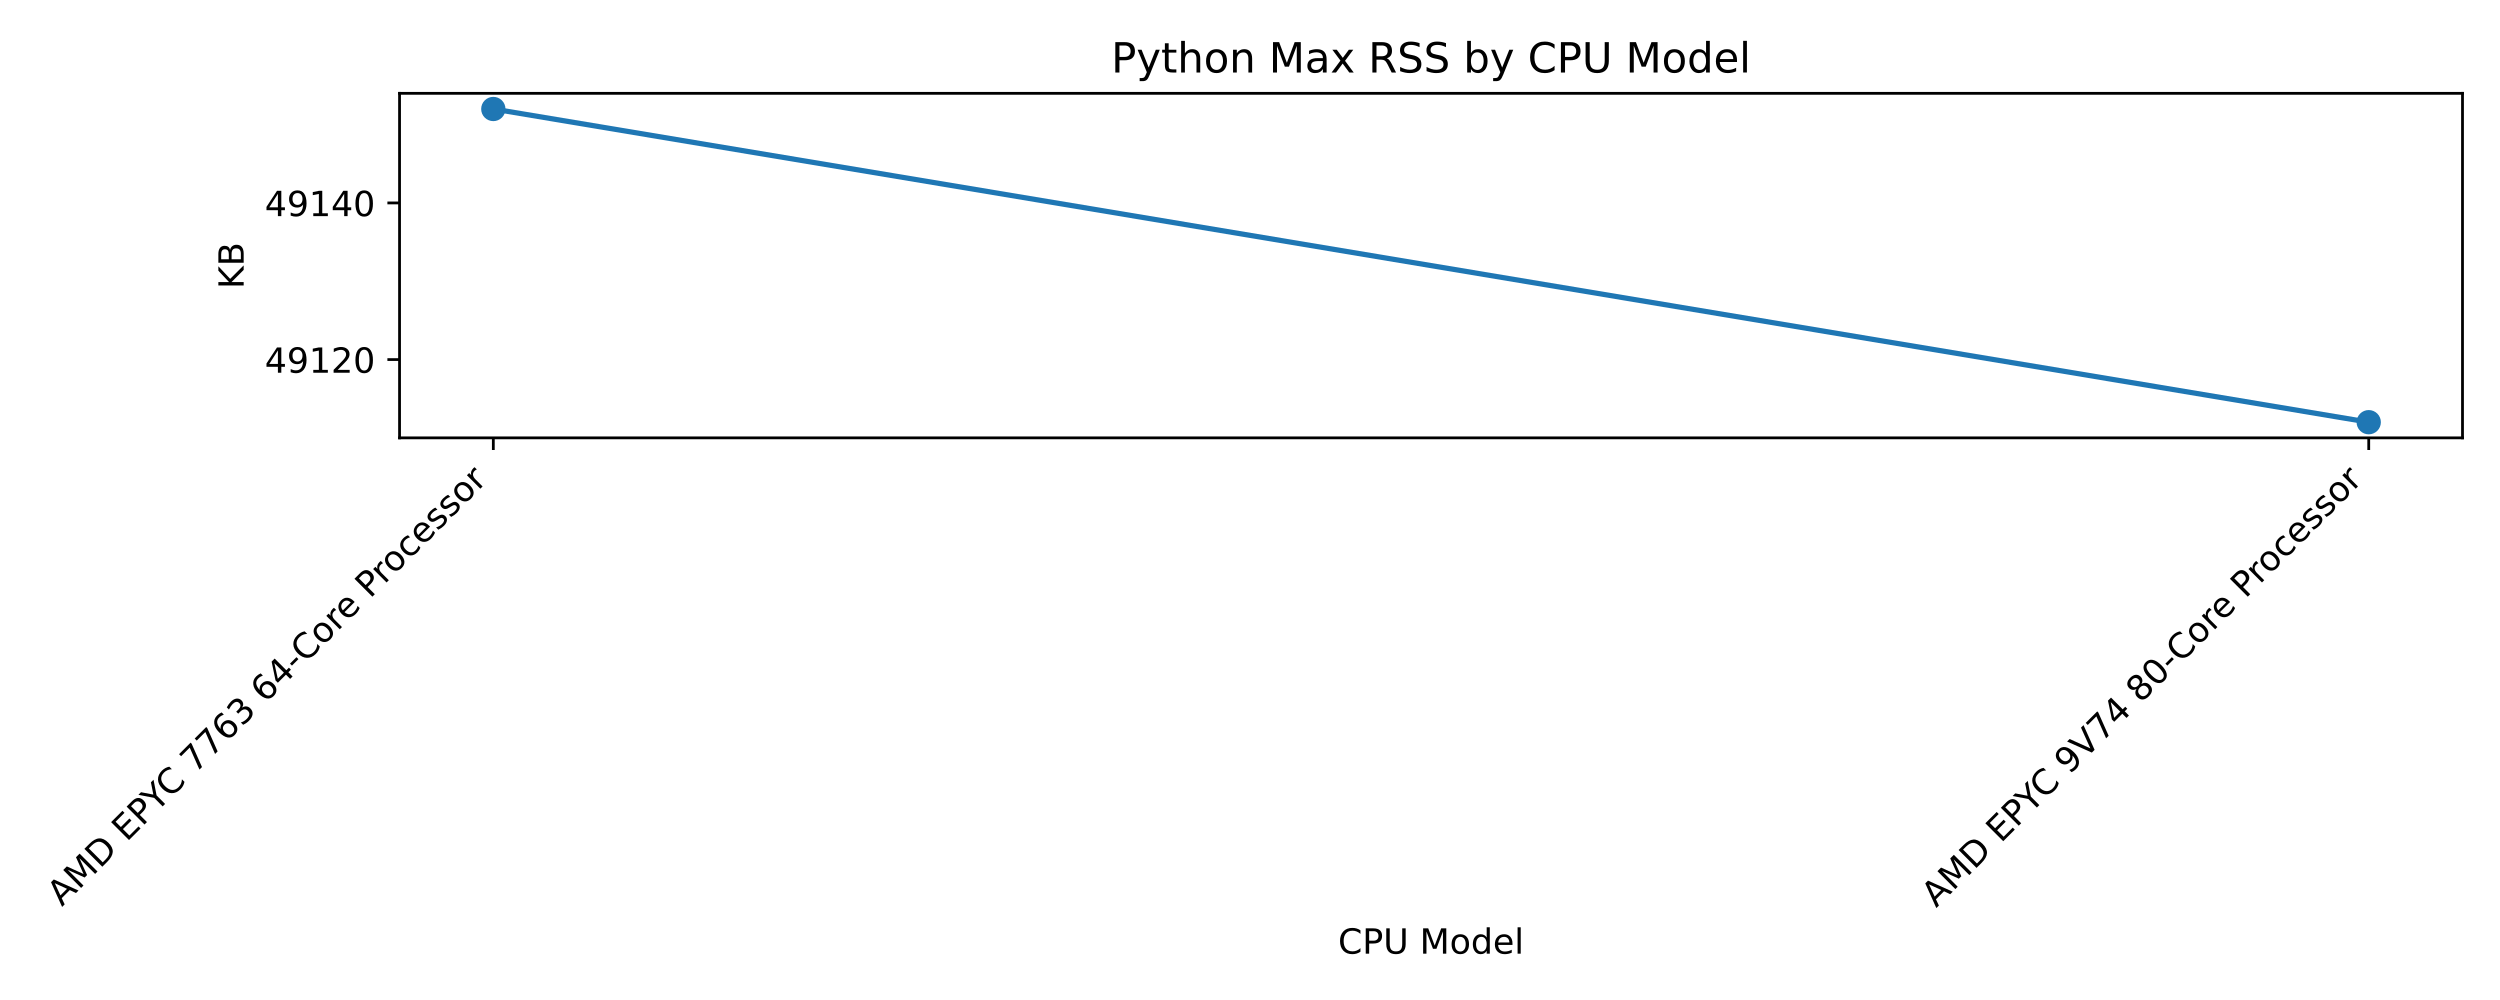
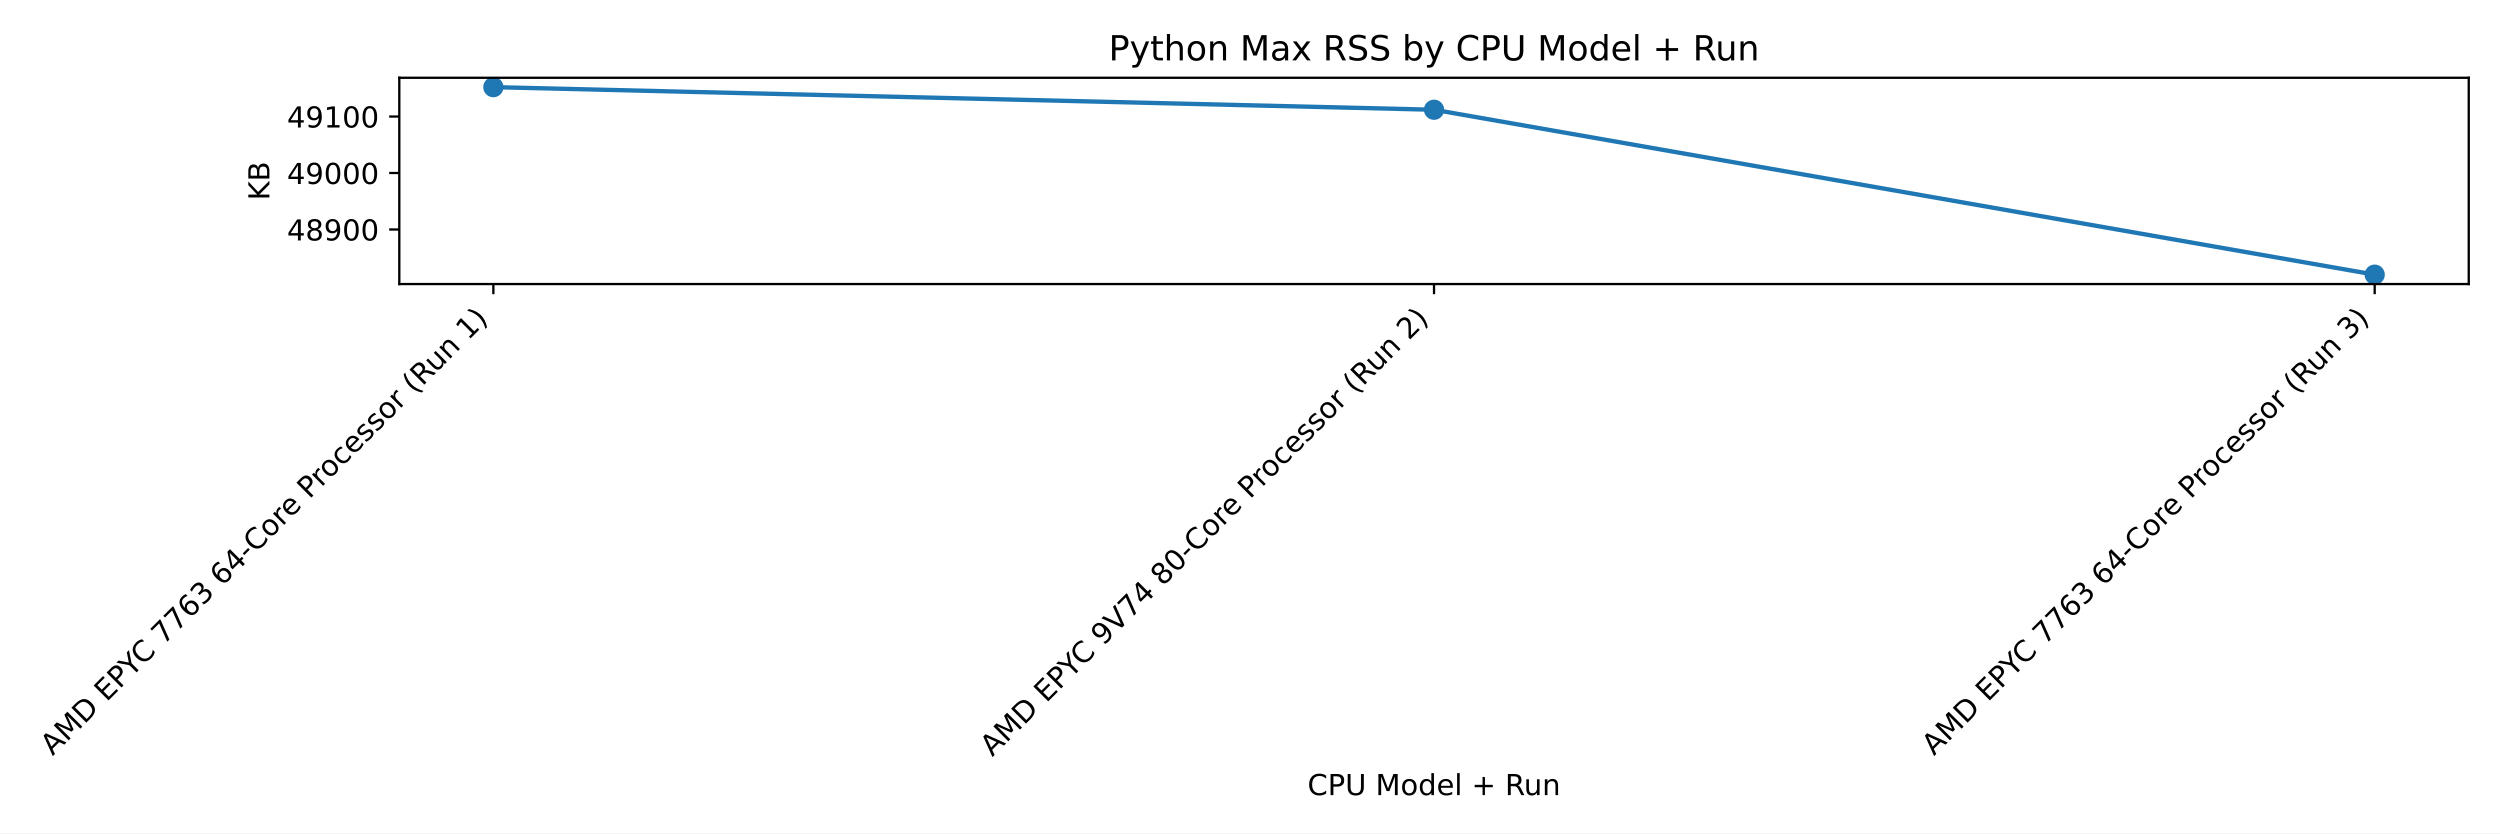
- <svg xmlns="http://www.w3.org/2000/svg" xmlns:xlink="http://www.w3.org/1999/xlink" width="720pt" height="288pt" viewBox="0 0 720 288" version="1.1">
+ <svg xmlns="http://www.w3.org/2000/svg" xmlns:xlink="http://www.w3.org/1999/xlink" width="864pt" height="288pt" viewBox="0 0 864 288" version="1.1">
  <defs>
    <style type="text/css">*{stroke-linejoin: round; stroke-linecap: butt}</style>
  </defs>
  <g id="figure_1">
    <g id="patch_1">
-       <path d="M 0 288  L 720 288  L 720 0  L 0 0  z " style="fill: #ffffff" />
+       <path d="M 0 288  L 864 288  L 864 0  L 0 0  z " style="fill: #ffffff" />
    </g>
    <g id="axes_1">
      <g id="patch_2">
-         <path d="M 115.07 126.104  L 709.2 126.104  L 709.2 26.88  L 115.07 26.88  z " style="fill: #ffffff" />
+         <path d="M 137.999 98.166  L 853.2 98.166  L 853.2 26.88  L 137.999 26.88  z " style="fill: #ffffff" />
      </g>
      <g id="matplotlib.axis_1">
        <g id="xtick_1">
          <g id="line2d_1">
            <defs>
-               <path id="m889837e024" d="M 0 0  L 0 3.5  " style="stroke: #000000; stroke-width: 0.8" />
+               <path id="m2c4b216e22" d="M 0 0  L 0 3.5  " style="stroke: #000000; stroke-width: 0.8" />
            </defs>
            <g>
-               <use xlink:href="#m889837e024" x="142.076" y="126.104" style="stroke: #000000; stroke-width: 0.8" />
+               <use xlink:href="#m2c4b216e22" x="170.508" y="98.166" style="stroke: #000000; stroke-width: 0.8" />
            </g>
          </g>
          <g id="text_1">
-             <g transform="translate(17.83196 261.2508) rotate(-45) scale(0.1 -0.1)">
+             <g transform="translate(18.19508 261.3818) rotate(-45) scale(0.1 -0.1)">
              <defs>
                <path id="DejaVuSans-41" d="M 2188 4044  L 1331 1722  L 3047 1722  L 2188 4044  z M 1831 4666  L 2547 4666  L 4325 0  L 3669 0  L 3244 1197  L 1141 1197  L 716 0  L 50 0  L 1831 4666  z " transform="scale(0.015625)" />
                <path id="DejaVuSans-4d" d="M 628 4666  L 1569 4666  L 2759 1491  L 3956 4666  L 4897 4666  L 4897 0  L 4281 0  L 4281 4097  L 3078 897  L 2444 897  L 1241 4097  L 1241 0  L 628 0  L 628 4666  z " transform="scale(0.015625)" />
                <path id="DejaVuSans-44" d="M 1259 4147  L 1259 519  L 2022 519  Q 2988 519 3436 956  Q 3884 1394 3884 2338  Q 3884 3275 3436 3711  Q 2988 4147 2022 4147  L 1259 4147  z M 628 4666  L 1925 4666  Q 3281 4666 3915 4102  Q 4550 3538 4550 2338  Q 4550 1131 3912 565  Q 3275 0 1925 0  L 628 0  L 628 4666  z " transform="scale(0.015625)" />
                <path id="DejaVuSans-20" transform="scale(0.015625)" />
                <path id="DejaVuSans-45" d="M 628 4666  L 3578 4666  L 3578 4134  L 1259 4134  L 1259 2753  L 3481 2753  L 3481 2222  L 1259 2222  L 1259 531  L 3634 531  L 3634 0  L 628 0  L 628 4666  z " transform="scale(0.015625)" />
                <path id="DejaVuSans-50" d="M 1259 4147  L 1259 2394  L 2053 2394  Q 2494 2394 2734 2622  Q 2975 2850 2975 3272  Q 2975 3691 2734 3919  Q 2494 4147 2053 4147  L 1259 4147  z M 628 4666  L 2053 4666  Q 2838 4666 3239 4311  Q 3641 3956 3641 3272  Q 3641 2581 3239 2228  Q 2838 1875 2053 1875  L 1259 1875  L 1259 0  L 628 0  L 628 4666  z " transform="scale(0.015625)" />
                <path id="DejaVuSans-59" d="M -13 4666  L 666 4666  L 1959 2747  L 3244 4666  L 3922 4666  L 2272 2222  L 2272 0  L 1638 0  L 1638 2222  L -13 4666  z " transform="scale(0.015625)" />
                <path id="DejaVuSans-43" d="M 4122 4306  L 4122 3641  Q 3803 3938 3442 4084  Q 3081 4231 2675 4231  Q 1875 4231 1450 3742  Q 1025 3253 1025 2328  Q 1025 1406 1450 917  Q 1875 428 2675 428  Q 3081 428 3442 575  Q 3803 722 4122 1019  L 4122 359  Q 3791 134 3420 21  Q 3050 -91 2638 -91  Q 1578 -91 968 557  Q 359 1206 359 2328  Q 359 3453 968 4101  Q 1578 4750 2638 4750  Q 3056 4750 3426 4639  Q 3797 4528 4122 4306  z " transform="scale(0.015625)" />
                <path id="DejaVuSans-37" d="M 525 4666  L 3525 4666  L 3525 4397  L 1831 0  L 1172 0  L 2766 4134  L 525 4134  L 525 4666  z " transform="scale(0.015625)" />
                <path id="DejaVuSans-36" d="M 2113 2584  Q 1688 2584 1439 2293  Q 1191 2003 1191 1497  Q 1191 994 1439 701  Q 1688 409 2113 409  Q 2538 409 2786 701  Q 3034 994 3034 1497  Q 3034 2003 2786 2293  Q 2538 2584 2113 2584  z M 3366 4563  L 3366 3988  Q 3128 4100 2886 4159  Q 2644 4219 2406 4219  Q 1781 4219 1451 3797  Q 1122 3375 1075 2522  Q 1259 2794 1537 2939  Q 1816 3084 2150 3084  Q 2853 3084 3261 2657  Q 3669 2231 3669 1497  Q 3669 778 3244 343  Q 2819 -91 2113 -91  Q 1303 -91 875 529  Q 447 1150 447 2328  Q 447 3434 972 4092  Q 1497 4750 2381 4750  Q 2619 4750 2861 4703  Q 3103 4656 3366 4563  z " transform="scale(0.015625)" />
                <path id="DejaVuSans-33" d="M 2597 2516  Q 3050 2419 3304 2112  Q 3559 1806 3559 1356  Q 3559 666 3084 287  Q 2609 -91 1734 -91  Q 1441 -91 1130 -33  Q 819 25 488 141  L 488 750  Q 750 597 1062 519  Q 1375 441 1716 441  Q 2309 441 2620 675  Q 2931 909 2931 1356  Q 2931 1769 2642 2001  Q 2353 2234 1838 2234  L 1294 2234  L 1294 2753  L 1863 2753  Q 2328 2753 2575 2939  Q 2822 3125 2822 3475  Q 2822 3834 2567 4026  Q 2313 4219 1838 4219  Q 1578 4219 1281 4162  Q 984 4106 628 3988  L 628 4550  Q 988 4650 1302 4700  Q 1616 4750 1894 4750  Q 2613 4750 3031 4423  Q 3450 4097 3450 3541  Q 3450 3153 3228 2886  Q 3006 2619 2597 2516  z " transform="scale(0.015625)" />
                <path id="DejaVuSans-34" d="M 2419 4116  L 825 1625  L 2419 1625  L 2419 4116  z M 2253 4666  L 3047 4666  L 3047 1625  L 3713 1625  L 3713 1100  L 3047 1100  L 3047 0  L 2419 0  L 2419 1100  L 313 1100  L 313 1709  L 2253 4666  z " transform="scale(0.015625)" />
                <path id="DejaVuSans-2d" d="M 313 2009  L 1997 2009  L 1997 1497  L 313 1497  L 313 2009  z " transform="scale(0.015625)" />
                <path id="DejaVuSans-6f" d="M 1959 3097  Q 1497 3097 1228 2736  Q 959 2375 959 1747  Q 959 1119 1226 758  Q 1494 397 1959 397  Q 2419 397 2687 759  Q 2956 1122 2956 1747  Q 2956 2369 2687 2733  Q 2419 3097 1959 3097  z M 1959 3584  Q 2709 3584 3137 3096  Q 3566 2609 3566 1747  Q 3566 888 3137 398  Q 2709 -91 1959 -91  Q 1206 -91 779 398  Q 353 888 353 1747  Q 353 2609 779 3096  Q 1206 3584 1959 3584  z " transform="scale(0.015625)" />
                <path id="DejaVuSans-72" d="M 2631 2963  Q 2534 3019 2420 3045  Q 2306 3072 2169 3072  Q 1681 3072 1420 2755  Q 1159 2438 1159 1844  L 1159 0  L 581 0  L 581 3500  L 1159 3500  L 1159 2956  Q 1341 3275 1631 3429  Q 1922 3584 2338 3584  Q 2397 3584 2469 3576  Q 2541 3569 2628 3553  L 2631 2963  z " transform="scale(0.015625)" />
                <path id="DejaVuSans-65" d="M 3597 1894  L 3597 1613  L 953 1613  Q 991 1019 1311 708  Q 1631 397 2203 397  Q 2534 397 2845 478  Q 3156 559 3463 722  L 3463 178  Q 3153 47 2828 -22  Q 2503 -91 2169 -91  Q 1331 -91 842 396  Q 353 884 353 1716  Q 353 2575 817 3079  Q 1281 3584 2069 3584  Q 2775 3584 3186 3129  Q 3597 2675 3597 1894  z M 3022 2063  Q 3016 2534 2758 2815  Q 2500 3097 2075 3097  Q 1594 3097 1305 2825  Q 1016 2553 972 2059  L 3022 2063  z " transform="scale(0.015625)" />
                <path id="DejaVuSans-63" d="M 3122 3366  L 3122 2828  Q 2878 2963 2633 3030  Q 2388 3097 2138 3097  Q 1578 3097 1268 2742  Q 959 2388 959 1747  Q 959 1106 1268 751  Q 1578 397 2138 397  Q 2388 397 2633 464  Q 2878 531 3122 666  L 3122 134  Q 2881 22 2623 -34  Q 2366 -91 2075 -91  Q 1284 -91 818 406  Q 353 903 353 1747  Q 353 2603 823 3093  Q 1294 3584 2113 3584  Q 2378 3584 2631 3529  Q 2884 3475 3122 3366  z " transform="scale(0.015625)" />
                <path id="DejaVuSans-73" d="M 2834 3397  L 2834 2853  Q 2591 2978 2328 3040  Q 2066 3103 1784 3103  Q 1356 3103 1142 2972  Q 928 2841 928 2578  Q 928 2378 1081 2264  Q 1234 2150 1697 2047  L 1894 2003  Q 2506 1872 2764 1633  Q 3022 1394 3022 966  Q 3022 478 2636 193  Q 2250 -91 1575 -91  Q 1294 -91 989 -36  Q 684 19 347 128  L 347 722  Q 666 556 975 473  Q 1284 391 1588 391  Q 1994 391 2212 530  Q 2431 669 2431 922  Q 2431 1156 2273 1281  Q 2116 1406 1581 1522  L 1381 1569  Q 847 1681 609 1914  Q 372 2147 372 2553  Q 372 3047 722 3315  Q 1072 3584 1716 3584  Q 2034 3584 2315 3537  Q 2597 3491 2834 3397  z " transform="scale(0.015625)" />
+                 <path id="DejaVuSans-28" d="M 1984 4856  Q 1566 4138 1362 3434  Q 1159 2731 1159 2009  Q 1159 1288 1364 580  Q 1569 -128 1984 -844  L 1484 -844  Q 1016 -109 783 600  Q 550 1309 550 2009  Q 550 2706 781 3412  Q 1013 4119 1484 4856  L 1984 4856  z " transform="scale(0.015625)" />
+                 <path id="DejaVuSans-52" d="M 2841 2188  Q 3044 2119 3236 1894  Q 3428 1669 3622 1275  L 4263 0  L 3584 0  L 2988 1197  Q 2756 1666 2539 1819  Q 2322 1972 1947 1972  L 1259 1972  L 1259 0  L 628 0  L 628 4666  L 2053 4666  Q 2853 4666 3247 4331  Q 3641 3997 3641 3322  Q 3641 2881 3436 2590  Q 3231 2300 2841 2188  z M 1259 4147  L 1259 2491  L 2053 2491  Q 2509 2491 2742 2702  Q 2975 2913 2975 3322  Q 2975 3731 2742 3939  Q 2509 4147 2053 4147  L 1259 4147  z " transform="scale(0.015625)" />
+                 <path id="DejaVuSans-75" d="M 544 1381  L 544 3500  L 1119 3500  L 1119 1403  Q 1119 906 1312 657  Q 1506 409 1894 409  Q 2359 409 2629 706  Q 2900 1003 2900 1516  L 2900 3500  L 3475 3500  L 3475 0  L 2900 0  L 2900 538  Q 2691 219 2414 64  Q 2138 -91 1772 -91  Q 1169 -91 856 284  Q 544 659 544 1381  z M 1991 3584  L 1991 3584  z " transform="scale(0.015625)" />
+                 <path id="DejaVuSans-6e" d="M 3513 2113  L 3513 0  L 2938 0  L 2938 2094  Q 2938 2591 2744 2837  Q 2550 3084 2163 3084  Q 1697 3084 1428 2787  Q 1159 2491 1159 1978  L 1159 0  L 581 0  L 581 3500  L 1159 3500  L 1159 2956  Q 1366 3272 1645 3428  Q 1925 3584 2291 3584  Q 2894 3584 3203 3211  Q 3513 2838 3513 2113  z " transform="scale(0.015625)" />
+                 <path id="DejaVuSans-31" d="M 794 531  L 1825 531  L 1825 4091  L 703 3866  L 703 4441  L 1819 4666  L 2450 4666  L 2450 531  L 3481 531  L 3481 0  L 794 0  L 794 531  z " transform="scale(0.015625)" />
+                 <path id="DejaVuSans-29" d="M 513 4856  L 1013 4856  Q 1481 4119 1714 3412  Q 1947 2706 1947 2009  Q 1947 1309 1714 600  Q 1481 -109 1013 -844  L 513 -844  Q 928 -128 1133 580  Q 1338 1288 1338 2009  Q 1338 2731 1133 3434  Q 928 4138 513 4856  z " transform="scale(0.015625)" />
              </defs>
              <use xlink:href="#DejaVuSans-41" />
              <use xlink:href="#DejaVuSans-4d" transform="translate(68.4082 0)" />
              <use xlink:href="#DejaVuSans-44" transform="translate(154.6875 0)" />
              <use xlink:href="#DejaVuSans-20" transform="translate(231.6895 0)" />
              <use xlink:href="#DejaVuSans-45" transform="translate(263.4766 0)" />
              <use xlink:href="#DejaVuSans-50" transform="translate(326.6602 0)" />
              <use xlink:href="#DejaVuSans-59" transform="translate(384.7129 0)" />
              <use xlink:href="#DejaVuSans-43" transform="translate(440.2969 0)" />
              <use xlink:href="#DejaVuSans-20" transform="translate(510.1211 0)" />
              <use xlink:href="#DejaVuSans-37" transform="translate(541.9082 0)" />
              <use xlink:href="#DejaVuSans-37" transform="translate(605.5312 0)" />
              <use xlink:href="#DejaVuSans-36" transform="translate(669.1543 0)" />
              <use xlink:href="#DejaVuSans-33" transform="translate(732.7773 0)" />
              <use xlink:href="#DejaVuSans-20" transform="translate(796.4004 0)" />
              <use xlink:href="#DejaVuSans-36" transform="translate(828.1875 0)" />
              <use xlink:href="#DejaVuSans-34" transform="translate(891.8105 0)" />
              <use xlink:href="#DejaVuSans-2d" transform="translate(955.4336 0)" />
              <use xlink:href="#DejaVuSans-43" transform="translate(991.5176 0)" />
              <use xlink:href="#DejaVuSans-6f" transform="translate(1061.342 0)" />
              <use xlink:href="#DejaVuSans-72" transform="translate(1122.523 0)" />
              <use xlink:href="#DejaVuSans-65" transform="translate(1161.387 0)" />
              <use xlink:href="#DejaVuSans-20" transform="translate(1222.91 0)" />
              <use xlink:href="#DejaVuSans-50" transform="translate(1254.697 0)" />
              <use xlink:href="#DejaVuSans-72" transform="translate(1313.25 0)" />
              <use xlink:href="#DejaVuSans-6f" transform="translate(1352.113 0)" />
              <use xlink:href="#DejaVuSans-63" transform="translate(1413.295 0)" />
              <use xlink:href="#DejaVuSans-65" transform="translate(1468.275 0)" />
              <use xlink:href="#DejaVuSans-73" transform="translate(1529.799 0)" />
              <use xlink:href="#DejaVuSans-73" transform="translate(1581.898 0)" />
              <use xlink:href="#DejaVuSans-6f" transform="translate(1633.998 0)" />
              <use xlink:href="#DejaVuSans-72" transform="translate(1695.18 0)" />
+               <use xlink:href="#DejaVuSans-20" transform="translate(1736.293 0)" />
+               <use xlink:href="#DejaVuSans-28" transform="translate(1768.08 0)" />
+               <use xlink:href="#DejaVuSans-52" transform="translate(1807.094 0)" />
+               <use xlink:href="#DejaVuSans-75" transform="translate(1872.076 0)" />
+               <use xlink:href="#DejaVuSans-6e" transform="translate(1935.455 0)" />
+               <use xlink:href="#DejaVuSans-20" transform="translate(1998.834 0)" />
+               <use xlink:href="#DejaVuSans-31" transform="translate(2030.621 0)" />
+               <use xlink:href="#DejaVuSans-29" transform="translate(2094.244 0)" />
            </g>
          </g>
        </g>
        <g id="xtick_2">
          <g id="line2d_2">
            <g>
-               <use xlink:href="#m889837e024" x="682.194" y="126.104" style="stroke: #000000; stroke-width: 0.8" />
+               <use xlink:href="#m2c4b216e22" x="495.599" y="98.166" style="stroke: #000000; stroke-width: 0.8" />
            </g>
          </g>
          <g id="text_2">
-             <g transform="translate(557.6118 261.5889) rotate(-45) scale(0.1 -0.1)">
+             <g transform="translate(342.9484 261.7199) rotate(-45) scale(0.1 -0.1)">
              <defs>
                <path id="DejaVuSans-39" d="M 703 97  L 703 672  Q 941 559 1184 500  Q 1428 441 1663 441  Q 2288 441 2617 861  Q 2947 1281 2994 2138  Q 2813 1869 2534 1725  Q 2256 1581 1919 1581  Q 1219 1581 811 2004  Q 403 2428 403 3163  Q 403 3881 828 4315  Q 1253 4750 1959 4750  Q 2769 4750 3195 4129  Q 3622 3509 3622 2328  Q 3622 1225 3098 567  Q 2575 -91 1691 -91  Q 1453 -91 1209 -44  Q 966 3 703 97  z M 1959 2075  Q 2384 2075 2632 2365  Q 2881 2656 2881 3163  Q 2881 3666 2632 3958  Q 2384 4250 1959 4250  Q 1534 4250 1286 3958  Q 1038 3666 1038 3163  Q 1038 2656 1286 2365  Q 1534 2075 1959 2075  z " transform="scale(0.015625)" />
                <path id="DejaVuSans-56" d="M 1831 0  L 50 4666  L 709 4666  L 2188 738  L 3669 4666  L 4325 4666  L 2547 0  L 1831 0  z " transform="scale(0.015625)" />
                <path id="DejaVuSans-38" d="M 2034 2216  Q 1584 2216 1326 1975  Q 1069 1734 1069 1313  Q 1069 891 1326 650  Q 1584 409 2034 409  Q 2484 409 2743 651  Q 3003 894 3003 1313  Q 3003 1734 2745 1975  Q 2488 2216 2034 2216  z M 1403 2484  Q 997 2584 770 2862  Q 544 3141 544 3541  Q 544 4100 942 4425  Q 1341 4750 2034 4750  Q 2731 4750 3128 4425  Q 3525 4100 3525 3541  Q 3525 3141 3298 2862  Q 3072 2584 2669 2484  Q 3125 2378 3379 2068  Q 3634 1759 3634 1313  Q 3634 634 3220 271  Q 2806 -91 2034 -91  Q 1263 -91 848 271  Q 434 634 434 1313  Q 434 1759 690 2068  Q 947 2378 1403 2484  z M 1172 3481  Q 1172 3119 1398 2916  Q 1625 2713 2034 2713  Q 2441 2713 2670 2916  Q 2900 3119 2900 3481  Q 2900 3844 2670 4047  Q 2441 4250 2034 4250  Q 1625 4250 1398 4047  Q 1172 3844 1172 3481  z " transform="scale(0.015625)" />
                <path id="DejaVuSans-30" d="M 2034 4250  Q 1547 4250 1301 3770  Q 1056 3291 1056 2328  Q 1056 1369 1301 889  Q 1547 409 2034 409  Q 2525 409 2770 889  Q 3016 1369 3016 2328  Q 3016 3291 2770 3770  Q 2525 4250 2034 4250  z M 2034 4750  Q 2819 4750 3233 4129  Q 3647 3509 3647 2328  Q 3647 1150 3233 529  Q 2819 -91 2034 -91  Q 1250 -91 836 529  Q 422 1150 422 2328  Q 422 3509 836 4129  Q 1250 4750 2034 4750  z " transform="scale(0.015625)" />
+                 <path id="DejaVuSans-32" d="M 1228 531  L 3431 531  L 3431 0  L 469 0  L 469 531  Q 828 903 1448 1529  Q 2069 2156 2228 2338  Q 2531 2678 2651 2914  Q 2772 3150 2772 3378  Q 2772 3750 2511 3984  Q 2250 4219 1831 4219  Q 1534 4219 1204 4116  Q 875 4013 500 3803  L 500 4441  Q 881 4594 1212 4672  Q 1544 4750 1819 4750  Q 2544 4750 2975 4387  Q 3406 4025 3406 3419  Q 3406 3131 3298 2873  Q 3191 2616 2906 2266  Q 2828 2175 2409 1742  Q 1991 1309 1228 531  z " transform="scale(0.015625)" />
              </defs>
              <use xlink:href="#DejaVuSans-41" />
              <use xlink:href="#DejaVuSans-4d" transform="translate(68.4082 0)" />
              <use xlink:href="#DejaVuSans-44" transform="translate(154.6875 0)" />
              <use xlink:href="#DejaVuSans-20" transform="translate(231.6895 0)" />
              <use xlink:href="#DejaVuSans-45" transform="translate(263.4766 0)" />
              <use xlink:href="#DejaVuSans-50" transform="translate(326.6602 0)" />
              <use xlink:href="#DejaVuSans-59" transform="translate(384.7129 0)" />
              <use xlink:href="#DejaVuSans-43" transform="translate(440.2969 0)" />
              <use xlink:href="#DejaVuSans-20" transform="translate(510.1211 0)" />
              <use xlink:href="#DejaVuSans-39" transform="translate(541.9082 0)" />
              <use xlink:href="#DejaVuSans-56" transform="translate(605.5312 0)" />
              <use xlink:href="#DejaVuSans-37" transform="translate(673.9395 0)" />
              <use xlink:href="#DejaVuSans-34" transform="translate(737.5625 0)" />
              <use xlink:href="#DejaVuSans-20" transform="translate(801.1855 0)" />
              <use xlink:href="#DejaVuSans-38" transform="translate(832.9727 0)" />
              <use xlink:href="#DejaVuSans-30" transform="translate(896.5957 0)" />
              <use xlink:href="#DejaVuSans-2d" transform="translate(960.2188 0)" />
              <use xlink:href="#DejaVuSans-43" transform="translate(996.3027 0)" />
              <use xlink:href="#DejaVuSans-6f" transform="translate(1066.127 0)" />
              <use xlink:href="#DejaVuSans-72" transform="translate(1127.309 0)" />
              <use xlink:href="#DejaVuSans-65" transform="translate(1166.172 0)" />
              <use xlink:href="#DejaVuSans-20" transform="translate(1227.695 0)" />
              <use xlink:href="#DejaVuSans-50" transform="translate(1259.482 0)" />
              <use xlink:href="#DejaVuSans-72" transform="translate(1318.035 0)" />
              <use xlink:href="#DejaVuSans-6f" transform="translate(1356.898 0)" />
              <use xlink:href="#DejaVuSans-63" transform="translate(1418.08 0)" />
              <use xlink:href="#DejaVuSans-65" transform="translate(1473.061 0)" />
              <use xlink:href="#DejaVuSans-73" transform="translate(1534.584 0)" />
              <use xlink:href="#DejaVuSans-73" transform="translate(1586.684 0)" />
              <use xlink:href="#DejaVuSans-6f" transform="translate(1638.783 0)" />
              <use xlink:href="#DejaVuSans-72" transform="translate(1699.965 0)" />
-             </g>
-           </g>
-         </g>
-         <g id="text_3">
-           <g transform="translate(385.3672 274.6579) scale(0.1 -0.1)">
+               <use xlink:href="#DejaVuSans-20" transform="translate(1741.078 0)" />
+               <use xlink:href="#DejaVuSans-28" transform="translate(1772.865 0)" />
+               <use xlink:href="#DejaVuSans-52" transform="translate(1811.879 0)" />
+               <use xlink:href="#DejaVuSans-75" transform="translate(1876.861 0)" />
+               <use xlink:href="#DejaVuSans-6e" transform="translate(1940.24 0)" />
+               <use xlink:href="#DejaVuSans-20" transform="translate(2003.619 0)" />
+               <use xlink:href="#DejaVuSans-32" transform="translate(2035.406 0)" />
+               <use xlink:href="#DejaVuSans-29" transform="translate(2099.029 0)" />
+             </g>
+           </g>
+         </g>
+         <g id="xtick_3">
+           <g id="line2d_3">
+             <g>
+               <use xlink:href="#m2c4b216e22" x="820.691" y="98.166" style="stroke: #000000; stroke-width: 0.8" />
+             </g>
+           </g>
+           <g id="text_3">
+             <g transform="translate(668.3779 261.3818) rotate(-45) scale(0.1 -0.1)">
+               <use xlink:href="#DejaVuSans-41" />
+               <use xlink:href="#DejaVuSans-4d" transform="translate(68.4082 0)" />
+               <use xlink:href="#DejaVuSans-44" transform="translate(154.6875 0)" />
+               <use xlink:href="#DejaVuSans-20" transform="translate(231.6895 0)" />
+               <use xlink:href="#DejaVuSans-45" transform="translate(263.4766 0)" />
+               <use xlink:href="#DejaVuSans-50" transform="translate(326.6602 0)" />
+               <use xlink:href="#DejaVuSans-59" transform="translate(384.7129 0)" />
+               <use xlink:href="#DejaVuSans-43" transform="translate(440.2969 0)" />
+               <use xlink:href="#DejaVuSans-20" transform="translate(510.1211 0)" />
+               <use xlink:href="#DejaVuSans-37" transform="translate(541.9082 0)" />
+               <use xlink:href="#DejaVuSans-37" transform="translate(605.5312 0)" />
+               <use xlink:href="#DejaVuSans-36" transform="translate(669.1543 0)" />
+               <use xlink:href="#DejaVuSans-33" transform="translate(732.7773 0)" />
+               <use xlink:href="#DejaVuSans-20" transform="translate(796.4004 0)" />
+               <use xlink:href="#DejaVuSans-36" transform="translate(828.1875 0)" />
+               <use xlink:href="#DejaVuSans-34" transform="translate(891.8105 0)" />
+               <use xlink:href="#DejaVuSans-2d" transform="translate(955.4336 0)" />
+               <use xlink:href="#DejaVuSans-43" transform="translate(991.5176 0)" />
+               <use xlink:href="#DejaVuSans-6f" transform="translate(1061.342 0)" />
+               <use xlink:href="#DejaVuSans-72" transform="translate(1122.523 0)" />
+               <use xlink:href="#DejaVuSans-65" transform="translate(1161.387 0)" />
+               <use xlink:href="#DejaVuSans-20" transform="translate(1222.91 0)" />
+               <use xlink:href="#DejaVuSans-50" transform="translate(1254.697 0)" />
+               <use xlink:href="#DejaVuSans-72" transform="translate(1313.25 0)" />
+               <use xlink:href="#DejaVuSans-6f" transform="translate(1352.113 0)" />
+               <use xlink:href="#DejaVuSans-63" transform="translate(1413.295 0)" />
+               <use xlink:href="#DejaVuSans-65" transform="translate(1468.275 0)" />
+               <use xlink:href="#DejaVuSans-73" transform="translate(1529.799 0)" />
+               <use xlink:href="#DejaVuSans-73" transform="translate(1581.898 0)" />
+               <use xlink:href="#DejaVuSans-6f" transform="translate(1633.998 0)" />
+               <use xlink:href="#DejaVuSans-72" transform="translate(1695.18 0)" />
+               <use xlink:href="#DejaVuSans-20" transform="translate(1736.293 0)" />
+               <use xlink:href="#DejaVuSans-28" transform="translate(1768.08 0)" />
+               <use xlink:href="#DejaVuSans-52" transform="translate(1807.094 0)" />
+               <use xlink:href="#DejaVuSans-75" transform="translate(1872.076 0)" />
+               <use xlink:href="#DejaVuSans-6e" transform="translate(1935.455 0)" />
+               <use xlink:href="#DejaVuSans-20" transform="translate(1998.834 0)" />
+               <use xlink:href="#DejaVuSans-33" transform="translate(2030.621 0)" />
+               <use xlink:href="#DejaVuSans-29" transform="translate(2094.244 0)" />
+             </g>
+           </g>
+         </g>
+         <g id="text_4">
+           <g transform="translate(451.8768 274.7889) scale(0.1 -0.1)">
            <defs>
              <path id="DejaVuSans-55" d="M 556 4666  L 1191 4666  L 1191 1831  Q 1191 1081 1462 751  Q 1734 422 2344 422  Q 2950 422 3222 751  Q 3494 1081 3494 1831  L 3494 4666  L 4128 4666  L 4128 1753  Q 4128 841 3676 375  Q 3225 -91 2344 -91  Q 1459 -91 1007 375  Q 556 841 556 1753  L 556 4666  z " transform="scale(0.015625)" />
              <path id="DejaVuSans-64" d="M 2906 2969  L 2906 4863  L 3481 4863  L 3481 0  L 2906 0  L 2906 525  Q 2725 213 2448 61  Q 2172 -91 1784 -91  Q 1150 -91 751 415  Q 353 922 353 1747  Q 353 2572 751 3078  Q 1150 3584 1784 3584  Q 2172 3584 2448 3432  Q 2725 3281 2906 2969  z M 947 1747  Q 947 1113 1208 752  Q 1469 391 1925 391  Q 2381 391 2643 752  Q 2906 1113 2906 1747  Q 2906 2381 2643 2742  Q 2381 3103 1925 3103  Q 1469 3103 1208 2742  Q 947 2381 947 1747  z " transform="scale(0.015625)" />
              <path id="DejaVuSans-6c" d="M 603 4863  L 1178 4863  L 1178 0  L 603 0  L 603 4863  z " transform="scale(0.015625)" />
+               <path id="DejaVuSans-2b" d="M 2944 4013  L 2944 2272  L 4684 2272  L 4684 1741  L 2944 1741  L 2944 0  L 2419 0  L 2419 1741  L 678 1741  L 678 2272  L 2419 2272  L 2419 4013  L 2944 4013  z " transform="scale(0.015625)" />
            </defs>
            <use xlink:href="#DejaVuSans-43" />
            <use xlink:href="#DejaVuSans-50" transform="translate(69.82422 0)" />
            <use xlink:href="#DejaVuSans-55" transform="translate(130.127 0)" />
            <use xlink:href="#DejaVuSans-20" transform="translate(203.3203 0)" />
            <use xlink:href="#DejaVuSans-4d" transform="translate(235.1074 0)" />
            <use xlink:href="#DejaVuSans-6f" transform="translate(321.3867 0)" />
            <use xlink:href="#DejaVuSans-64" transform="translate(382.5684 0)" />
            <use xlink:href="#DejaVuSans-65" transform="translate(446.0449 0)" />
            <use xlink:href="#DejaVuSans-6c" transform="translate(507.5684 0)" />
+             <use xlink:href="#DejaVuSans-20" transform="translate(535.3516 0)" />
+             <use xlink:href="#DejaVuSans-2b" transform="translate(567.1387 0)" />
+             <use xlink:href="#DejaVuSans-20" transform="translate(650.9277 0)" />
+             <use xlink:href="#DejaVuSans-52" transform="translate(682.7148 0)" />
+             <use xlink:href="#DejaVuSans-75" transform="translate(747.6973 0)" />
+             <use xlink:href="#DejaVuSans-6e" transform="translate(811.0762 0)" />
          </g>
        </g>
      </g>
      <g id="matplotlib.axis_2">
        <g id="ytick_1">
-           <g id="line2d_3">
+           <g id="line2d_4">
            <defs>
-               <path id="m046898f52b" d="M 0 0  L -3.5 0  " style="stroke: #000000; stroke-width: 0.8" />
+               <path id="m0202bca407" d="M 0 0  L -3.5 0  " style="stroke: #000000; stroke-width: 0.8" />
            </defs>
            <g>
-               <use xlink:href="#m046898f52b" x="115.07" y="103.553" style="stroke: #000000; stroke-width: 0.8" />
-             </g>
-           </g>
-           <g id="text_4">
-             <g transform="translate(76.25775 107.3525) scale(0.1 -0.1)">
-               <defs>
-                 <path id="DejaVuSans-31" d="M 794 531  L 1825 531  L 1825 4091  L 703 3866  L 703 4441  L 1819 4666  L 2450 4666  L 2450 531  L 3481 531  L 3481 0  L 794 0  L 794 531  z " transform="scale(0.015625)" />
-                 <path id="DejaVuSans-32" d="M 1228 531  L 3431 531  L 3431 0  L 469 0  L 469 531  Q 828 903 1448 1529  Q 2069 2156 2228 2338  Q 2531 2678 2651 2914  Q 2772 3150 2772 3378  Q 2772 3750 2511 3984  Q 2250 4219 1831 4219  Q 1534 4219 1204 4116  Q 875 4013 500 3803  L 500 4441  Q 881 4594 1212 4672  Q 1544 4750 1819 4750  Q 2544 4750 2975 4387  Q 3406 4025 3406 3419  Q 3406 3131 3298 2873  Q 3191 2616 2906 2266  Q 2828 2175 2409 1742  Q 1991 1309 1228 531  z " transform="scale(0.015625)" />
-               </defs>
+               <use xlink:href="#m0202bca407" x="137.999" y="79.31" style="stroke: #000000; stroke-width: 0.8" />
+             </g>
+           </g>
+           <g id="text_5">
+             <g transform="translate(99.18645 83.10953) scale(0.1 -0.1)">
+               <use xlink:href="#DejaVuSans-34" />
+               <use xlink:href="#DejaVuSans-38" transform="translate(63.62305 0)" />
+               <use xlink:href="#DejaVuSans-39" transform="translate(127.2461 0)" />
+               <use xlink:href="#DejaVuSans-30" transform="translate(190.8691 0)" />
+               <use xlink:href="#DejaVuSans-30" transform="translate(254.4922 0)" />
+             </g>
+           </g>
+         </g>
+         <g id="ytick_2">
+           <g id="line2d_5">
+             <g>
+               <use xlink:href="#m0202bca407" x="137.999" y="59.79" style="stroke: #000000; stroke-width: 0.8" />
+             </g>
+           </g>
+           <g id="text_6">
+             <g transform="translate(99.18645 63.58968) scale(0.1 -0.1)">
+               <use xlink:href="#DejaVuSans-34" />
+               <use xlink:href="#DejaVuSans-39" transform="translate(63.62305 0)" />
+               <use xlink:href="#DejaVuSans-30" transform="translate(127.2461 0)" />
+               <use xlink:href="#DejaVuSans-30" transform="translate(190.8691 0)" />
+               <use xlink:href="#DejaVuSans-30" transform="translate(254.4922 0)" />
+             </g>
+           </g>
+         </g>
+         <g id="ytick_3">
+           <g id="line2d_6">
+             <g>
+               <use xlink:href="#m0202bca407" x="137.999" y="40.271" style="stroke: #000000; stroke-width: 0.8" />
+             </g>
+           </g>
+           <g id="text_7">
+             <g transform="translate(99.18645 44.06983) scale(0.1 -0.1)">
              <use xlink:href="#DejaVuSans-34" />
              <use xlink:href="#DejaVuSans-39" transform="translate(63.62305 0)" />
              <use xlink:href="#DejaVuSans-31" transform="translate(127.2461 0)" />
-               <use xlink:href="#DejaVuSans-32" transform="translate(190.8691 0)" />
+               <use xlink:href="#DejaVuSans-30" transform="translate(190.8691 0)" />
              <use xlink:href="#DejaVuSans-30" transform="translate(254.4922 0)" />
            </g>
          </g>
        </g>
-         <g id="ytick_2">
-           <g id="line2d_4">
-             <g>
-               <use xlink:href="#m046898f52b" x="115.07" y="58.451" style="stroke: #000000; stroke-width: 0.8" />
-             </g>
-           </g>
-           <g id="text_5">
-             <g transform="translate(76.25775 62.25058) scale(0.1 -0.1)">
-               <use xlink:href="#DejaVuSans-34" />
-               <use xlink:href="#DejaVuSans-39" transform="translate(63.62305 0)" />
-               <use xlink:href="#DejaVuSans-31" transform="translate(127.2461 0)" />
-               <use xlink:href="#DejaVuSans-34" transform="translate(190.8691 0)" />
-               <use xlink:href="#DejaVuSans-30" transform="translate(254.4922 0)" />
-             </g>
-           </g>
-         </g>
-         <g id="text_6">
-           <g transform="translate(70.17806 83.20151) rotate(-90) scale(0.1 -0.1)">
+         <g id="text_8">
+           <g transform="translate(93.10676 69.23262) rotate(-90) scale(0.1 -0.1)">
            <defs>
              <path id="DejaVuSans-4b" d="M 628 4666  L 1259 4666  L 1259 2694  L 3353 4666  L 4166 4666  L 1850 2491  L 4331 0  L 3500 0  L 1259 2247  L 1259 0  L 628 0  L 628 4666  z " transform="scale(0.015625)" />
              <path id="DejaVuSans-42" d="M 1259 2228  L 1259 519  L 2272 519  Q 2781 519 3026 730  Q 3272 941 3272 1375  Q 3272 1813 3026 2020  Q 2781 2228 2272 2228  L 1259 2228  z M 1259 4147  L 1259 2741  L 2194 2741  Q 2656 2741 2882 2914  Q 3109 3088 3109 3444  Q 3109 3797 2882 3972  Q 2656 4147 2194 4147  L 1259 4147  z M 628 4666  L 2241 4666  Q 2963 4666 3353 4366  Q 3744 4066 3744 3513  Q 3744 3084 3544 2831  Q 3344 2578 2956 2516  Q 3422 2416 3680 2098  Q 3938 1781 3938 1306  Q 3938 681 3513 340  Q 3088 0 2303 0  L 628 0  L 628 4666  z " transform="scale(0.015625)" />
            </defs>
            <use xlink:href="#DejaVuSans-4b" />
            <use xlink:href="#DejaVuSans-42" transform="translate(65.57617 0)" />
          </g>
        </g>
      </g>
-       <g id="line2d_5">
-         <path d="M 142.076 31.39  L 682.194 121.594  " clip-path="url(#p7202865bea)" style="fill: none; stroke: #1f77b4; stroke-width: 1.5; stroke-linecap: square" />
+       <g id="line2d_7">
+         <path d="M 170.508 30.12  L 495.599 37.928  L 820.691 94.926  " clip-path="url(#p5eb9204af0)" style="fill: none; stroke: #1f77b4; stroke-width: 1.5; stroke-linecap: square" />
        <defs>
-           <path id="m196f5ece8f" d="M 0 3  C 0.796 3 1.559 2.684 2.121 2.121  C 2.684 1.559 3 0.796 3 0  C 3 -0.796 2.684 -1.559 2.121 -2.121  C 1.559 -2.684 0.796 -3 0 -3  C -0.796 -3 -1.559 -2.684 -2.121 -2.121  C -2.684 -1.559 -3 -0.796 -3 0  C -3 0.796 -2.684 1.559 -2.121 2.121  C -1.559 2.684 -0.796 3 0 3  z " style="stroke: #1f77b4" />
+           <path id="mf8667b94c3" d="M 0 3  C 0.796 3 1.559 2.684 2.121 2.121  C 2.684 1.559 3 0.796 3 0  C 3 -0.796 2.684 -1.559 2.121 -2.121  C 1.559 -2.684 0.796 -3 0 -3  C -0.796 -3 -1.559 -2.684 -2.121 -2.121  C -2.684 -1.559 -3 -0.796 -3 0  C -3 0.796 -2.684 1.559 -2.121 2.121  C -1.559 2.684 -0.796 3 0 3  z " style="stroke: #1f77b4" />
        </defs>
-         <g clip-path="url(#p7202865bea)">
-           <use xlink:href="#m196f5ece8f" x="142.076" y="31.39" style="fill: #1f77b4; stroke: #1f77b4" />
-           <use xlink:href="#m196f5ece8f" x="682.194" y="121.594" style="fill: #1f77b4; stroke: #1f77b4" />
+         <g clip-path="url(#p5eb9204af0)">
+           <use xlink:href="#mf8667b94c3" x="170.508" y="30.12" style="fill: #1f77b4; stroke: #1f77b4" />
+           <use xlink:href="#mf8667b94c3" x="495.599" y="37.928" style="fill: #1f77b4; stroke: #1f77b4" />
+           <use xlink:href="#mf8667b94c3" x="820.691" y="94.926" style="fill: #1f77b4; stroke: #1f77b4" />
        </g>
      </g>
      <g id="patch_3">
-         <path d="M 115.07 126.104  L 115.07 26.88  " style="fill: none; stroke: #000000; stroke-width: 0.8; stroke-linejoin: miter; stroke-linecap: square" />
+         <path d="M 137.999 98.166  L 137.999 26.88  " style="fill: none; stroke: #000000; stroke-width: 0.8; stroke-linejoin: miter; stroke-linecap: square" />
      </g>
      <g id="patch_4">
-         <path d="M 709.2 126.104  L 709.2 26.88  " style="fill: none; stroke: #000000; stroke-width: 0.8; stroke-linejoin: miter; stroke-linecap: square" />
+         <path d="M 853.2 98.166  L 853.2 26.88  " style="fill: none; stroke: #000000; stroke-width: 0.8; stroke-linejoin: miter; stroke-linecap: square" />
      </g>
      <g id="patch_5">
-         <path d="M 115.07 126.104  L 709.2 126.104  " style="fill: none; stroke: #000000; stroke-width: 0.8; stroke-linejoin: miter; stroke-linecap: square" />
+         <path d="M 137.999 98.166  L 853.2 98.166  " style="fill: none; stroke: #000000; stroke-width: 0.8; stroke-linejoin: miter; stroke-linecap: square" />
      </g>
      <g id="patch_6">
-         <path d="M 115.07 26.88  L 709.2 26.88  " style="fill: none; stroke: #000000; stroke-width: 0.8; stroke-linejoin: miter; stroke-linecap: square" />
-       </g>
-       <g id="text_7">
-         <g transform="translate(320.0361 20.88) scale(0.12 -0.12)">
+         <path d="M 137.999 26.88  L 853.2 26.88  " style="fill: none; stroke: #000000; stroke-width: 0.8; stroke-linejoin: miter; stroke-linecap: square" />
+       </g>
+       <g id="text_9">
+         <g transform="translate(383.1548 20.88) scale(0.12 -0.12)">
          <defs>
            <path id="DejaVuSans-79" d="M 2059 -325  Q 1816 -950 1584 -1140  Q 1353 -1331 966 -1331  L 506 -1331  L 506 -850  L 844 -850  Q 1081 -850 1212 -737  Q 1344 -625 1503 -206  L 1606 56  L 191 3500  L 800 3500  L 1894 763  L 2988 3500  L 3597 3500  L 2059 -325  z " transform="scale(0.015625)" />
            <path id="DejaVuSans-74" d="M 1172 4494  L 1172 3500  L 2356 3500  L 2356 3053  L 1172 3053  L 1172 1153  Q 1172 725 1289 603  Q 1406 481 1766 481  L 2356 481  L 2356 0  L 1766 0  Q 1100 0 847 248  Q 594 497 594 1153  L 594 3053  L 172 3053  L 172 3500  L 594 3500  L 594 4494  L 1172 4494  z " transform="scale(0.015625)" />
            <path id="DejaVuSans-68" d="M 3513 2113  L 3513 0  L 2938 0  L 2938 2094  Q 2938 2591 2744 2837  Q 2550 3084 2163 3084  Q 1697 3084 1428 2787  Q 1159 2491 1159 1978  L 1159 0  L 581 0  L 581 4863  L 1159 4863  L 1159 2956  Q 1366 3272 1645 3428  Q 1925 3584 2291 3584  Q 2894 3584 3203 3211  Q 3513 2838 3513 2113  z " transform="scale(0.015625)" />
-             <path id="DejaVuSans-6e" d="M 3513 2113  L 3513 0  L 2938 0  L 2938 2094  Q 2938 2591 2744 2837  Q 2550 3084 2163 3084  Q 1697 3084 1428 2787  Q 1159 2491 1159 1978  L 1159 0  L 581 0  L 581 3500  L 1159 3500  L 1159 2956  Q 1366 3272 1645 3428  Q 1925 3584 2291 3584  Q 2894 3584 3203 3211  Q 3513 2838 3513 2113  z " transform="scale(0.015625)" />
            <path id="DejaVuSans-61" d="M 2194 1759  Q 1497 1759 1228 1600  Q 959 1441 959 1056  Q 959 750 1161 570  Q 1363 391 1709 391  Q 2188 391 2477 730  Q 2766 1069 2766 1631  L 2766 1759  L 2194 1759  z M 3341 1997  L 3341 0  L 2766 0  L 2766 531  Q 2569 213 2275 61  Q 1981 -91 1556 -91  Q 1019 -91 701 211  Q 384 513 384 1019  Q 384 1609 779 1909  Q 1175 2209 1959 2209  L 2766 2209  L 2766 2266  Q 2766 2663 2505 2880  Q 2244 3097 1772 3097  Q 1472 3097 1187 3025  Q 903 2953 641 2809  L 641 3341  Q 956 3463 1253 3523  Q 1550 3584 1831 3584  Q 2591 3584 2966 3190  Q 3341 2797 3341 1997  z " transform="scale(0.015625)" />
            <path id="DejaVuSans-78" d="M 3513 3500  L 2247 1797  L 3578 0  L 2900 0  L 1881 1375  L 863 0  L 184 0  L 1544 1831  L 300 3500  L 978 3500  L 1906 2253  L 2834 3500  L 3513 3500  z " transform="scale(0.015625)" />
-             <path id="DejaVuSans-52" d="M 2841 2188  Q 3044 2119 3236 1894  Q 3428 1669 3622 1275  L 4263 0  L 3584 0  L 2988 1197  Q 2756 1666 2539 1819  Q 2322 1972 1947 1972  L 1259 1972  L 1259 0  L 628 0  L 628 4666  L 2053 4666  Q 2853 4666 3247 4331  Q 3641 3997 3641 3322  Q 3641 2881 3436 2590  Q 3231 2300 2841 2188  z M 1259 4147  L 1259 2491  L 2053 2491  Q 2509 2491 2742 2702  Q 2975 2913 2975 3322  Q 2975 3731 2742 3939  Q 2509 4147 2053 4147  L 1259 4147  z " transform="scale(0.015625)" />
            <path id="DejaVuSans-53" d="M 3425 4513  L 3425 3897  Q 3066 4069 2747 4153  Q 2428 4238 2131 4238  Q 1616 4238 1336 4038  Q 1056 3838 1056 3469  Q 1056 3159 1242 3001  Q 1428 2844 1947 2747  L 2328 2669  Q 3034 2534 3370 2195  Q 3706 1856 3706 1288  Q 3706 609 3251 259  Q 2797 -91 1919 -91  Q 1588 -91 1214 -16  Q 841 59 441 206  L 441 856  Q 825 641 1194 531  Q 1563 422 1919 422  Q 2459 422 2753 634  Q 3047 847 3047 1241  Q 3047 1584 2836 1778  Q 2625 1972 2144 2069  L 1759 2144  Q 1053 2284 737 2584  Q 422 2884 422 3419  Q 422 4038 858 4394  Q 1294 4750 2059 4750  Q 2388 4750 2728 4690  Q 3069 4631 3425 4513  z " transform="scale(0.015625)" />
            <path id="DejaVuSans-62" d="M 3116 1747  Q 3116 2381 2855 2742  Q 2594 3103 2138 3103  Q 1681 3103 1420 2742  Q 1159 2381 1159 1747  Q 1159 1113 1420 752  Q 1681 391 2138 391  Q 2594 391 2855 752  Q 3116 1113 3116 1747  z M 1159 2969  Q 1341 3281 1617 3432  Q 1894 3584 2278 3584  Q 2916 3584 3314 3078  Q 3713 2572 3713 1747  Q 3713 922 3314 415  Q 2916 -91 2278 -91  Q 1894 -91 1617 61  Q 1341 213 1159 525  L 1159 0  L 581 0  L 581 4863  L 1159 4863  L 1159 2969  z " transform="scale(0.015625)" />
          </defs>
          <use xlink:href="#DejaVuSans-50" />
          <use xlink:href="#DejaVuSans-79" transform="translate(60.30273 0)" />
          <use xlink:href="#DejaVuSans-74" transform="translate(119.4824 0)" />
          <use xlink:href="#DejaVuSans-68" transform="translate(158.6914 0)" />
          <use xlink:href="#DejaVuSans-6f" transform="translate(222.0703 0)" />
          <use xlink:href="#DejaVuSans-6e" transform="translate(283.252 0)" />
          <use xlink:href="#DejaVuSans-20" transform="translate(346.6309 0)" />
          <use xlink:href="#DejaVuSans-4d" transform="translate(378.418 0)" />
          <use xlink:href="#DejaVuSans-61" transform="translate(464.6973 0)" />
          <use xlink:href="#DejaVuSans-78" transform="translate(525.9766 0)" />
          <use xlink:href="#DejaVuSans-20" transform="translate(585.1562 0)" />
          <use xlink:href="#DejaVuSans-52" transform="translate(616.9434 0)" />
          <use xlink:href="#DejaVuSans-53" transform="translate(686.4258 0)" />
          <use xlink:href="#DejaVuSans-53" transform="translate(749.9023 0)" />
          <use xlink:href="#DejaVuSans-20" transform="translate(813.3789 0)" />
          <use xlink:href="#DejaVuSans-62" transform="translate(845.166 0)" />
          <use xlink:href="#DejaVuSans-79" transform="translate(908.6426 0)" />
          <use xlink:href="#DejaVuSans-20" transform="translate(967.8223 0)" />
          <use xlink:href="#DejaVuSans-43" transform="translate(999.6094 0)" />
          <use xlink:href="#DejaVuSans-50" transform="translate(1069.434 0)" />
          <use xlink:href="#DejaVuSans-55" transform="translate(1129.736 0)" />
          <use xlink:href="#DejaVuSans-20" transform="translate(1202.93 0)" />
          <use xlink:href="#DejaVuSans-4d" transform="translate(1234.717 0)" />
          <use xlink:href="#DejaVuSans-6f" transform="translate(1320.996 0)" />
          <use xlink:href="#DejaVuSans-64" transform="translate(1382.178 0)" />
          <use xlink:href="#DejaVuSans-65" transform="translate(1445.654 0)" />
          <use xlink:href="#DejaVuSans-6c" transform="translate(1507.178 0)" />
+           <use xlink:href="#DejaVuSans-20" transform="translate(1534.961 0)" />
+           <use xlink:href="#DejaVuSans-2b" transform="translate(1566.748 0)" />
+           <use xlink:href="#DejaVuSans-20" transform="translate(1650.537 0)" />
+           <use xlink:href="#DejaVuSans-52" transform="translate(1682.324 0)" />
+           <use xlink:href="#DejaVuSans-75" transform="translate(1747.307 0)" />
+           <use xlink:href="#DejaVuSans-6e" transform="translate(1810.686 0)" />
        </g>
      </g>
    </g>
  </g>
  <defs>
-     <clipPath id="p7202865bea">
-       <rect x="115.07" y="26.88" width="594.13" height="99.224" />
+     <clipPath id="p5eb9204af0">
+       <rect x="137.999" y="26.88" width="715.201" height="71.286" />
    </clipPath>
  </defs>
</svg>
